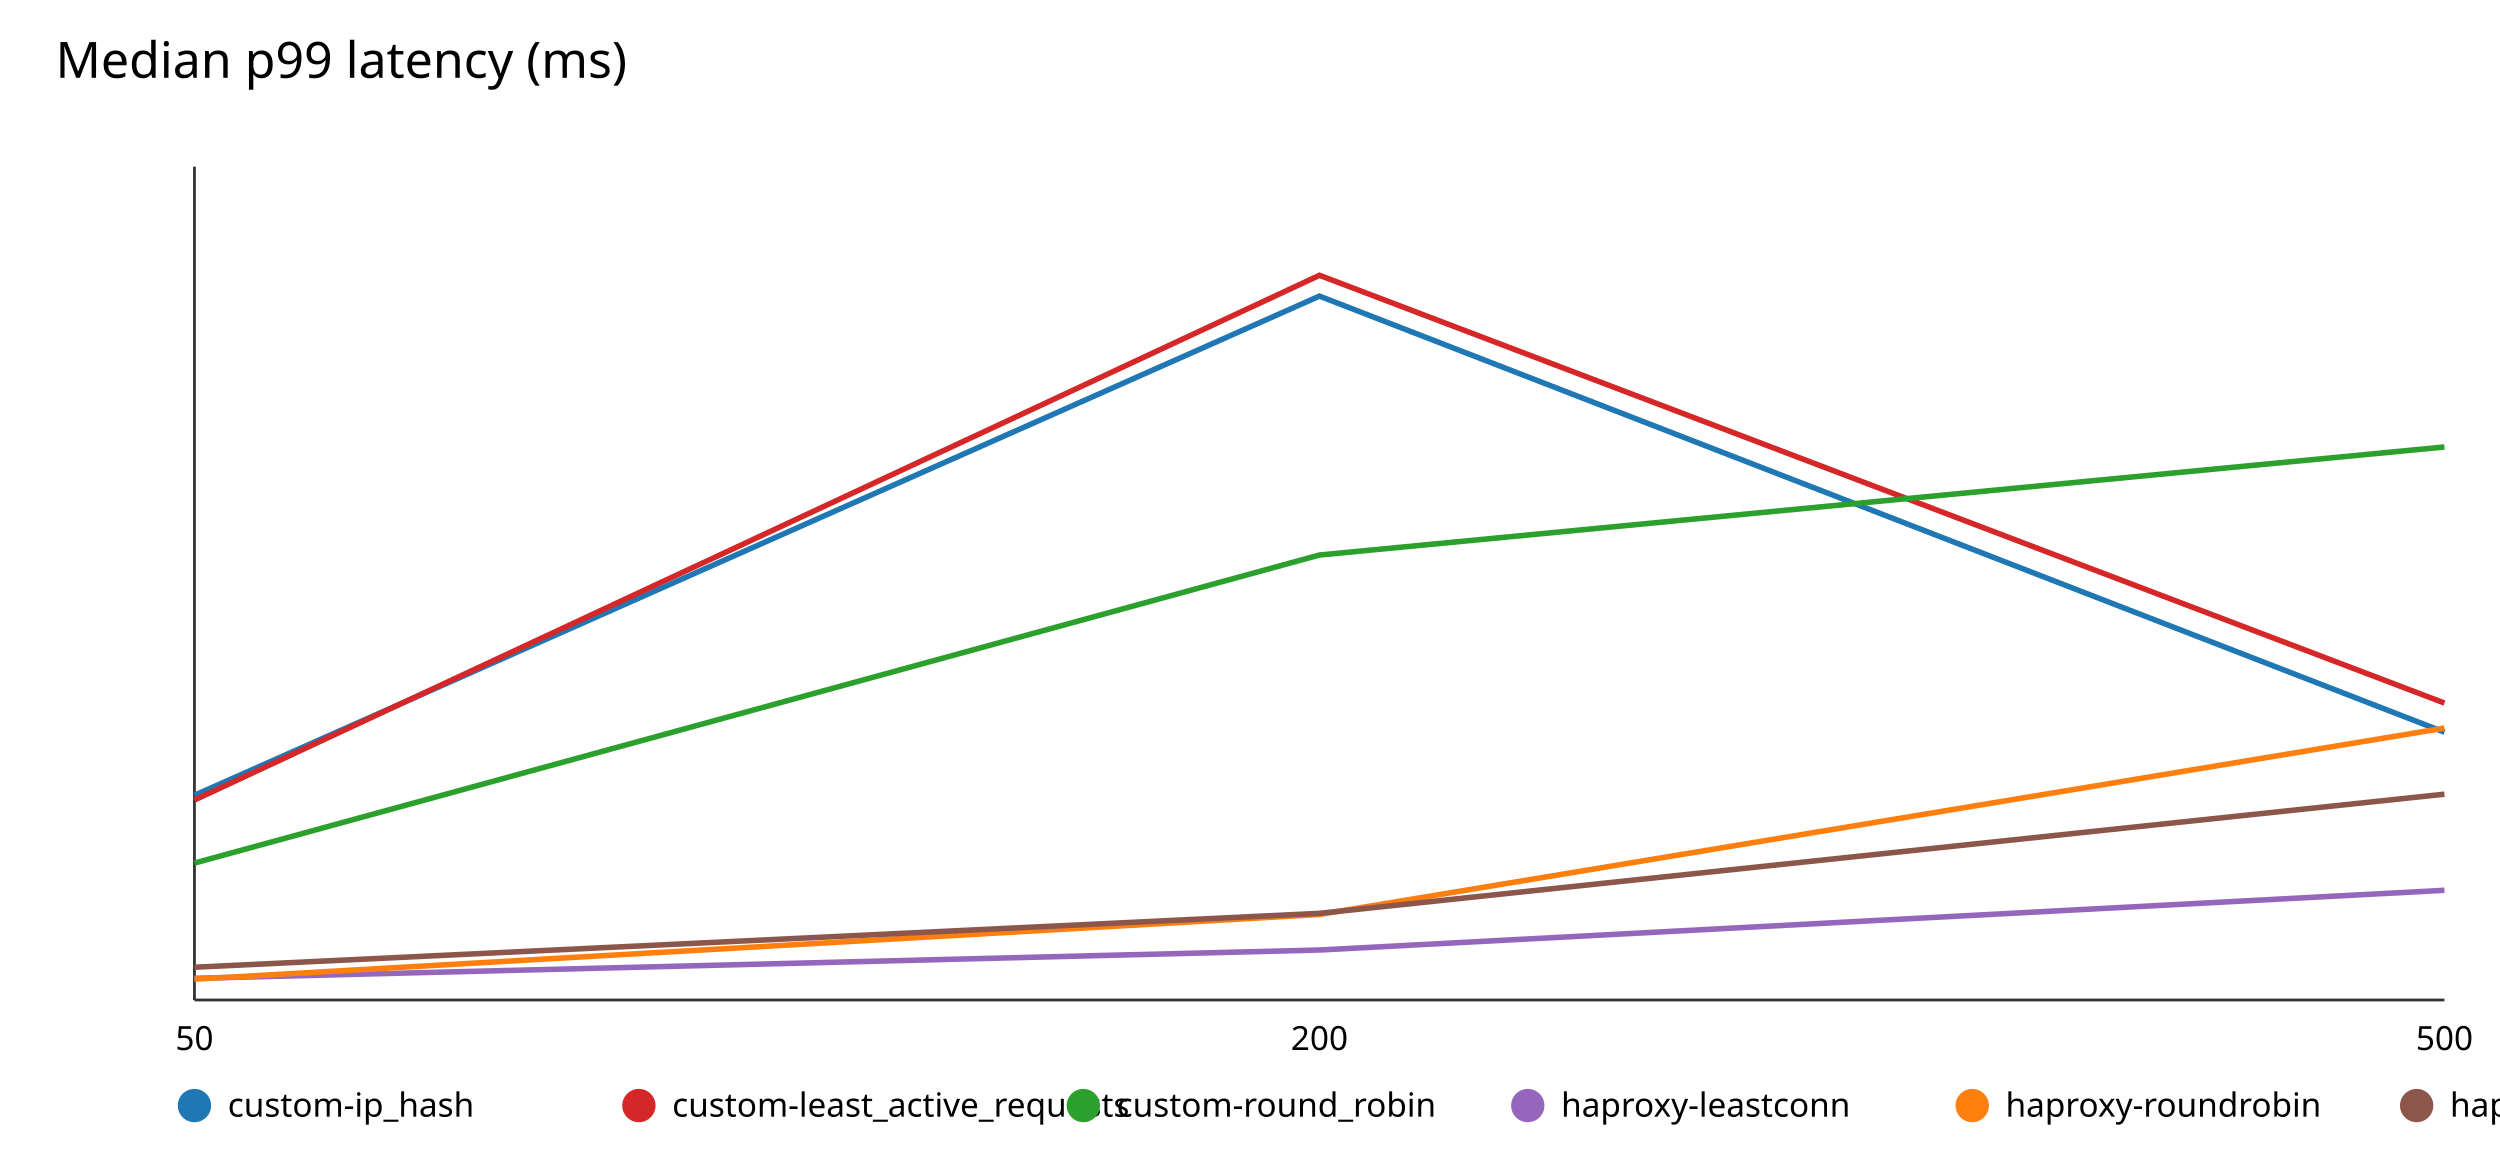
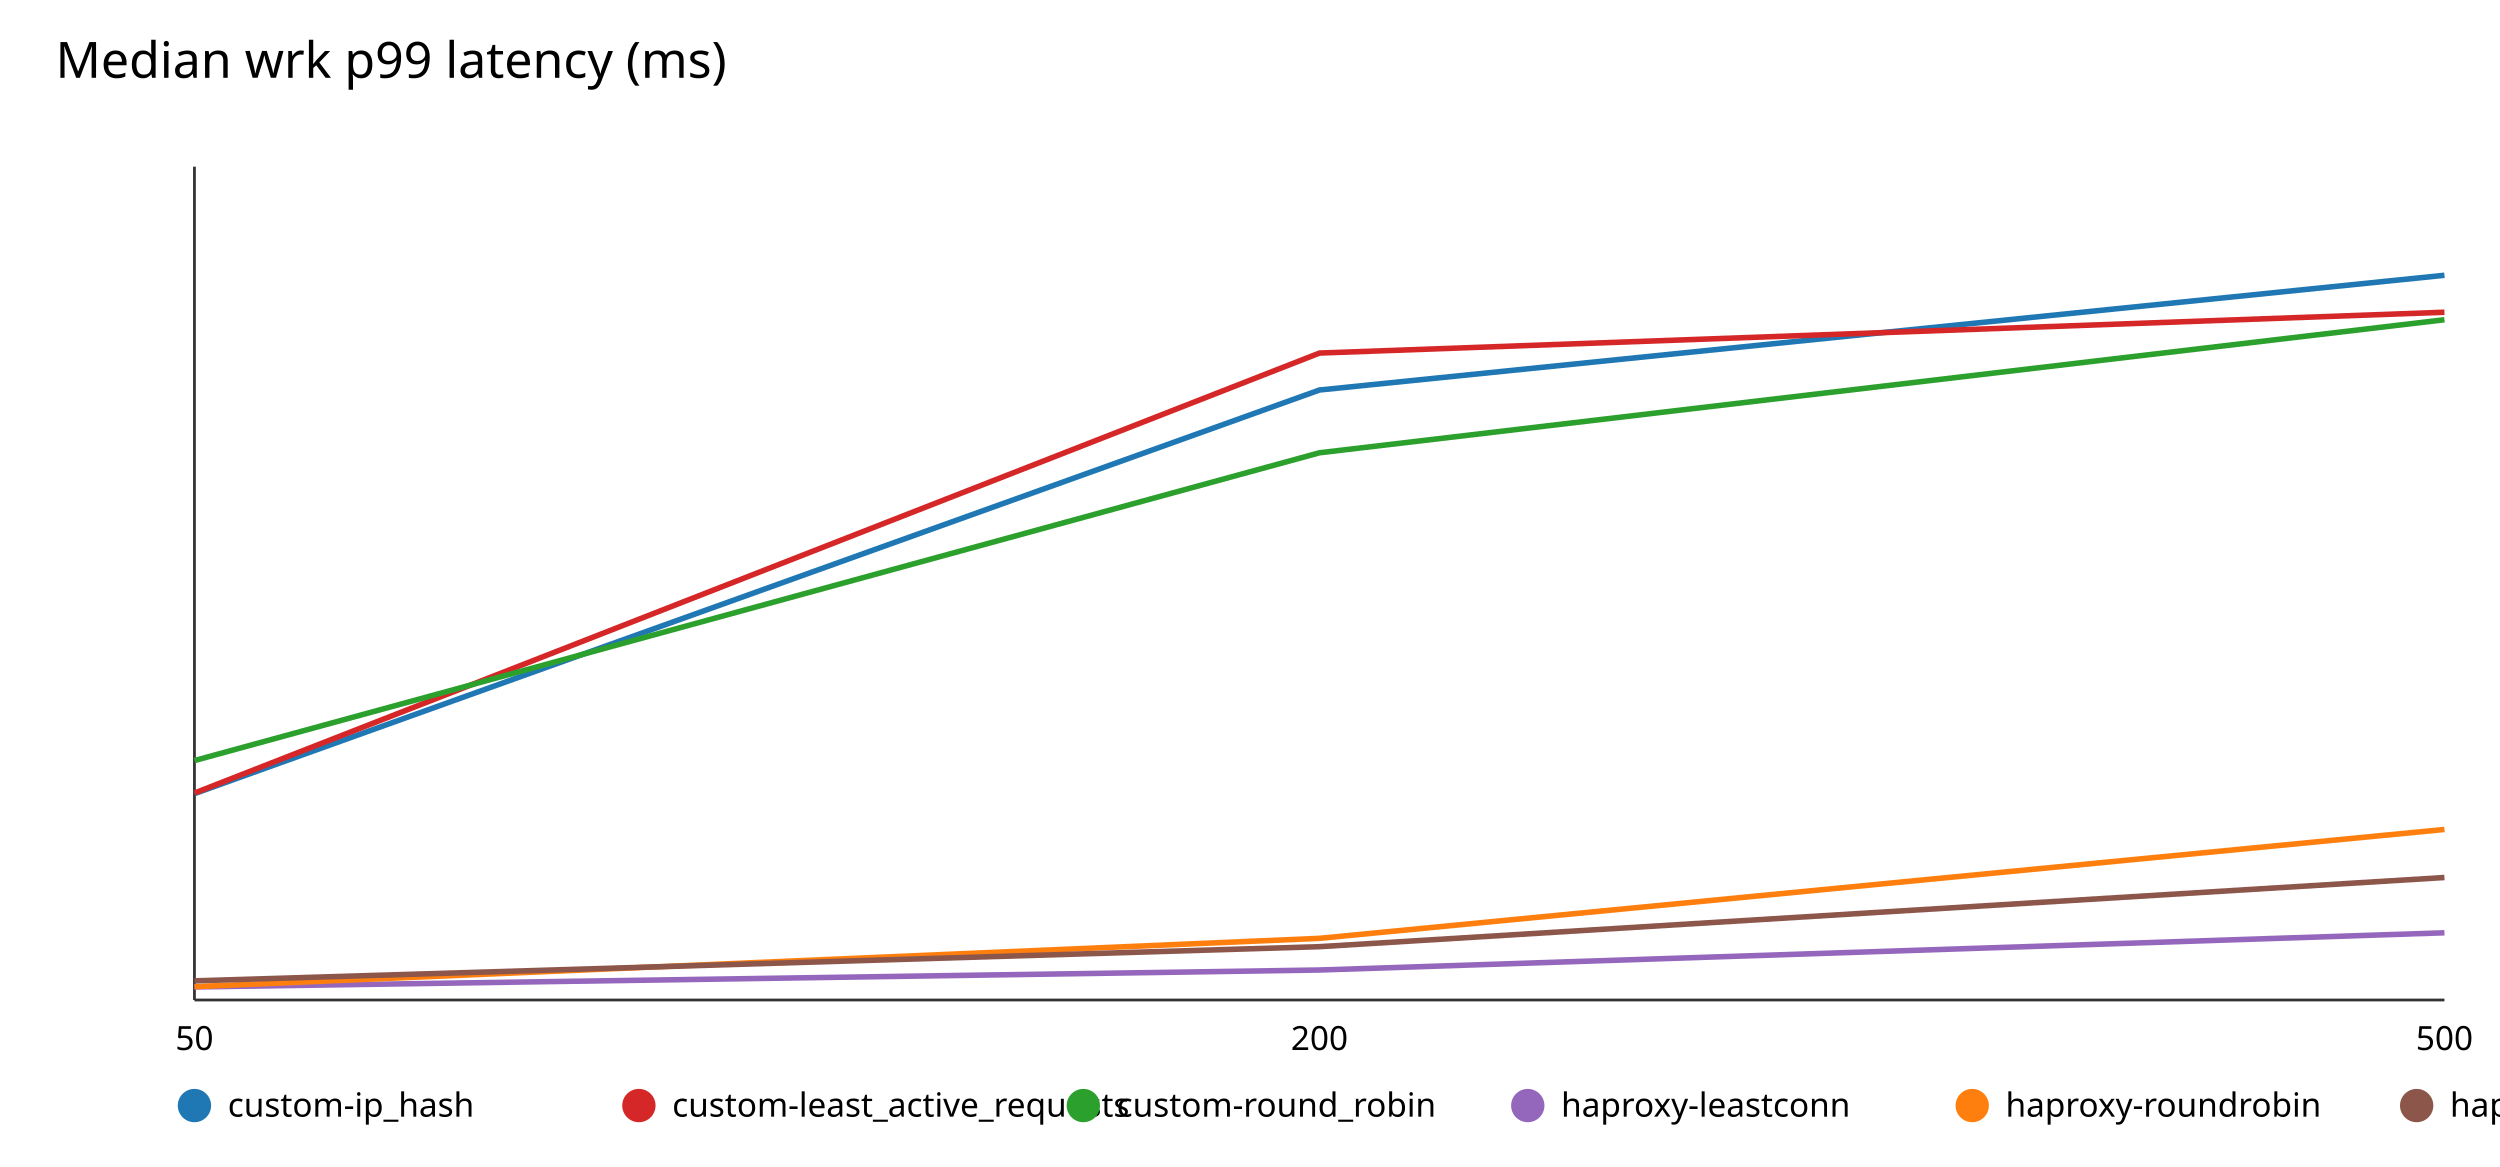
<svg xmlns="http://www.w3.org/2000/svg" width="900" height="420" viewBox="0 0 900 420">
-   <text x="20" y="28" font-family="sans-serif" font-size="18">Median p99 latency (ms)</text>
+   <text x="20" y="28" font-family="sans-serif" font-size="18">Median wrk p99 latency (ms)</text>
  <line x1="70" y1="60" x2="70" y2="360" stroke="#333" />
  <line x1="70" y1="360" x2="880" y2="360" stroke="#333" />
  <text x="70.0" y="378" text-anchor="middle" font-family="sans-serif" font-size="12">50</text>
  <text x="475.0" y="378" text-anchor="middle" font-family="sans-serif" font-size="12">200</text>
  <text x="880.0" y="378" text-anchor="middle" font-family="sans-serif" font-size="12">500</text>
-   <polyline points="70.0,286.3 475.0,106.6 880.0,263.6" fill="none" stroke="#1f77b4" stroke-width="2" />
+   <polyline points="70.0,285.7 475.0,140.4 880.0,99.1" fill="none" stroke="#1f77b4" stroke-width="2" />
  <circle cx="70" cy="398" r="6" fill="#1f77b4" />
  <text x="82" y="402" font-family="sans-serif" font-size="12">custom-ip_hash</text>
-   <polyline points="70.0,288.0 475.0,99.1 880.0,253.1" fill="none" stroke="#d62728" stroke-width="2" />
+   <polyline points="70.0,285.5 475.0,127.1 880.0,112.4" fill="none" stroke="#d62728" stroke-width="2" />
  <circle cx="230" cy="398" r="6" fill="#d62728" />
  <text x="242" y="402" font-family="sans-serif" font-size="12">custom-least_active_requests</text>
-   <polyline points="70.0,310.7 475.0,199.8 880.0,160.9" fill="none" stroke="#2ca02c" stroke-width="2" />
+   <polyline points="70.0,273.8 475.0,163.0 880.0,115.1" fill="none" stroke="#2ca02c" stroke-width="2" />
  <circle cx="390" cy="398" r="6" fill="#2ca02c" />
  <text x="402" y="402" font-family="sans-serif" font-size="12">custom-round_robin</text>
-   <polyline points="70.0,352.2 475.0,342.0 880.0,320.5" fill="none" stroke="#9467bd" stroke-width="2" />
+   <polyline points="70.0,355.3 475.0,349.2 880.0,335.8" fill="none" stroke="#9467bd" stroke-width="2" />
  <circle cx="550" cy="398" r="6" fill="#9467bd" />
  <text x="562" y="402" font-family="sans-serif" font-size="12">haproxy-leastconn</text>
-   <polyline points="70.0,352.5 475.0,329.2 880.0,262.1" fill="none" stroke="#ff7f0e" stroke-width="2" />
+   <polyline points="70.0,355.2 475.0,337.8 880.0,298.6" fill="none" stroke="#ff7f0e" stroke-width="2" />
  <circle cx="710" cy="398" r="6" fill="#ff7f0e" />
  <text x="722" y="402" font-family="sans-serif" font-size="12">haproxy-roundrobin</text>
-   <polyline points="70.0,348.2 475.0,328.8 880.0,285.9" fill="none" stroke="#8c564b" stroke-width="2" />
+   <polyline points="70.0,353.1 475.0,340.8 880.0,315.9" fill="none" stroke="#8c564b" stroke-width="2" />
  <circle cx="870" cy="398" r="6" fill="#8c564b" />
  <text x="882" y="402" font-family="sans-serif" font-size="12">haproxy-source</text>
</svg>
